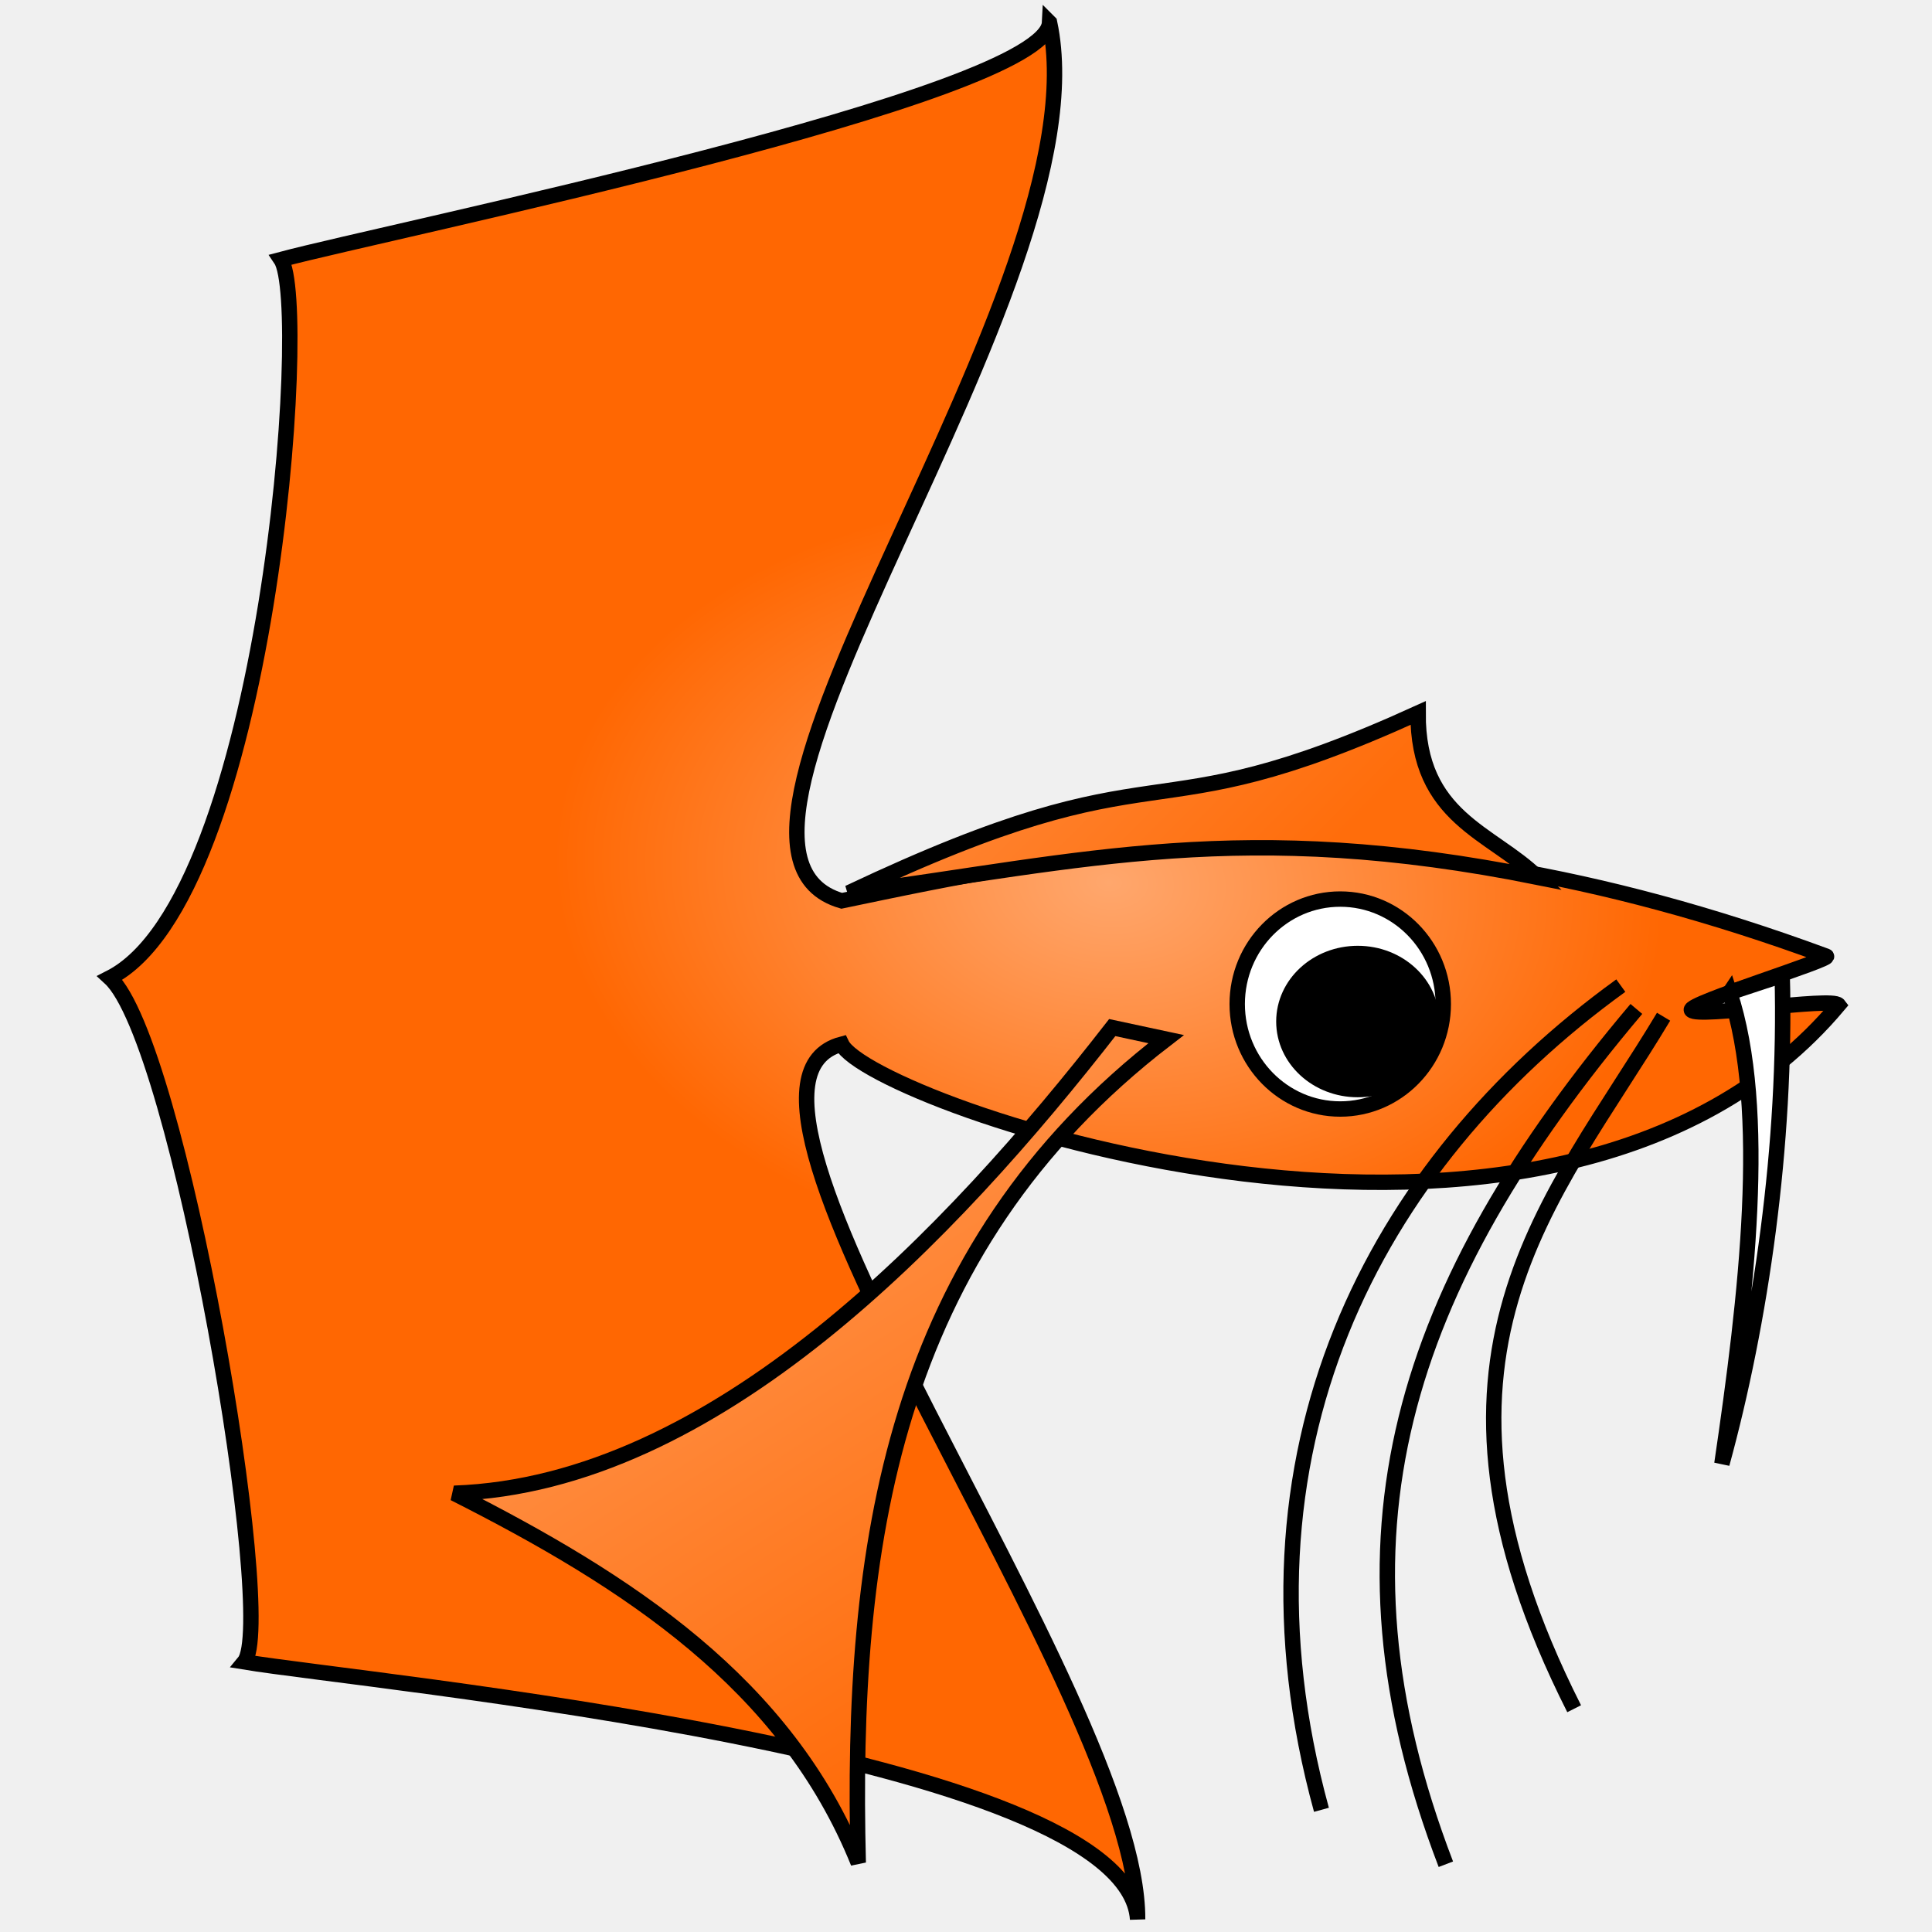
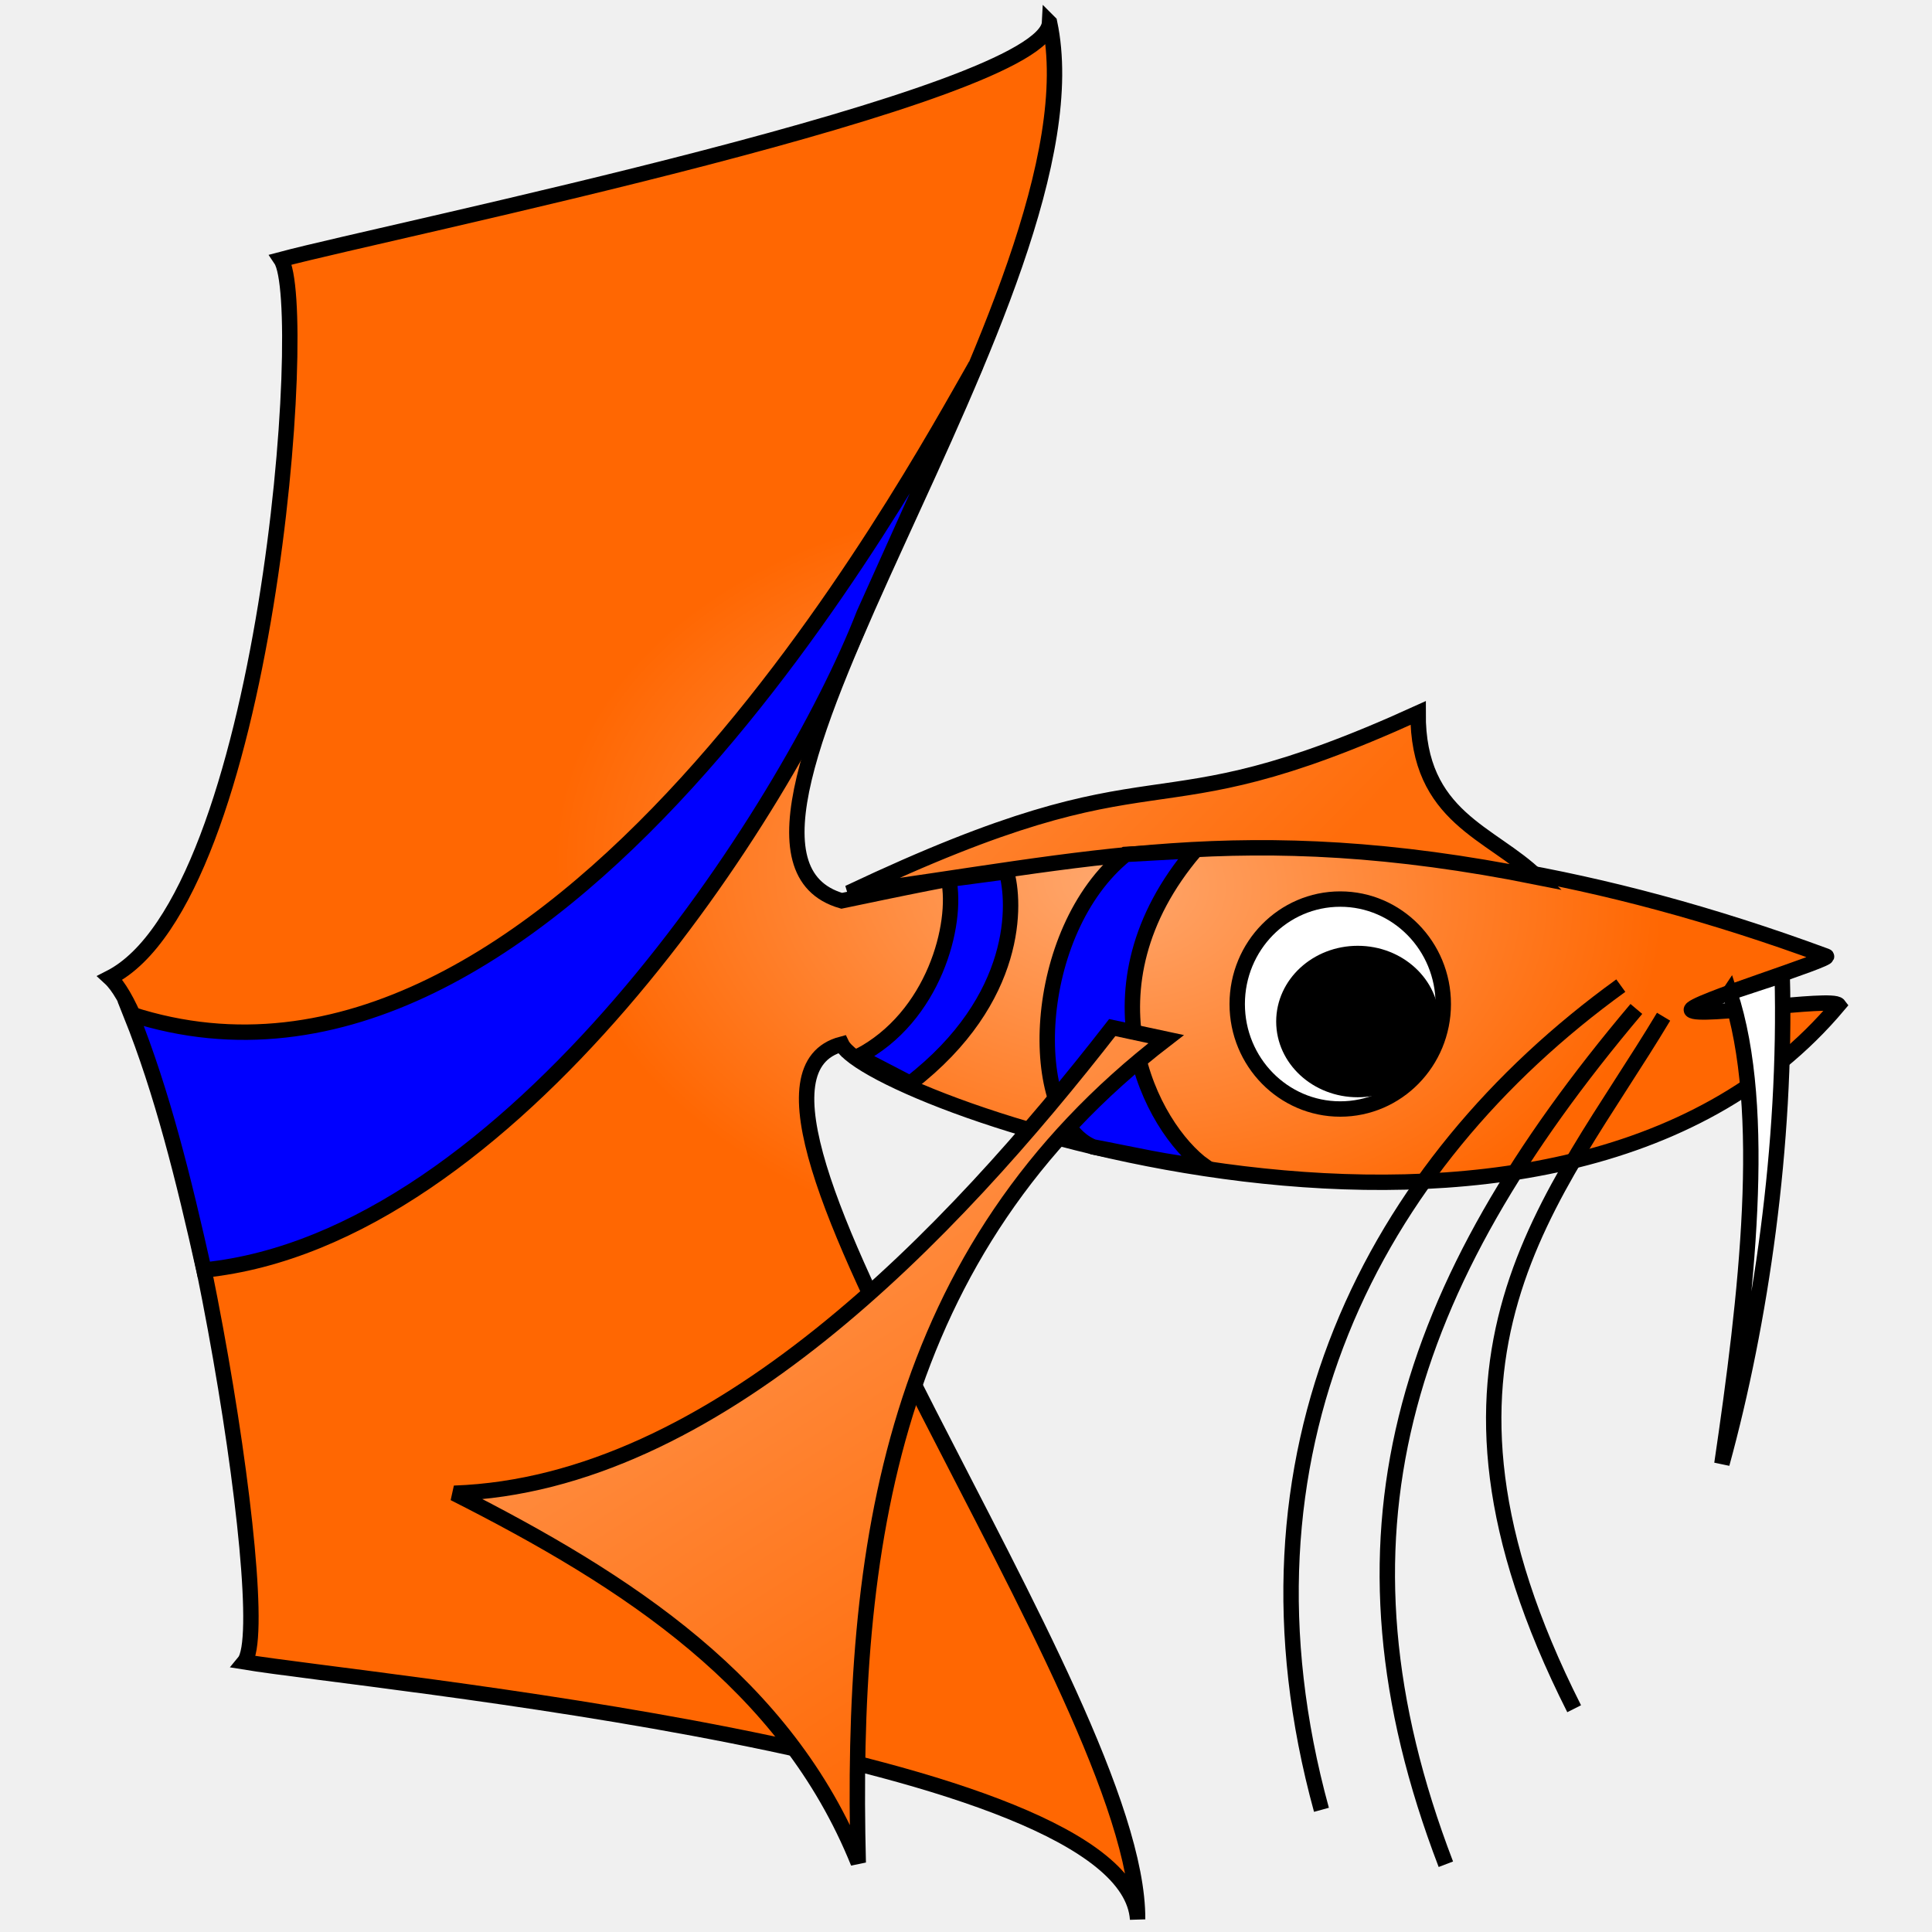
<svg xmlns="http://www.w3.org/2000/svg" xmlns:xlink="http://www.w3.org/1999/xlink" width="251" height="251" id="svg3223" version="1.1">
  <defs id="defs3225">
    <linearGradient id="linearGradient4313">
      <stop style="stop-color:#ffa76d;stop-opacity:1;" offset="0" id="stop4315" />
      <stop style="stop-color:#ff6d0b;stop-opacity:1;" offset="1" id="stop4317" />
    </linearGradient>
    <linearGradient id="linearGradient4297">
      <stop style="stop-color:#ffa76d;stop-opacity:1;" offset="0" id="stop4299" />
      <stop style="stop-color:#ff6702;stop-opacity:1;" offset="1" id="stop4301" />
    </linearGradient>
    <linearGradient id="linearGradient4297-7">
      <stop style="stop-color:#ffa76d;stop-opacity:1;" offset="0" id="stop4299-5" />
      <stop style="stop-color:#ff6702;stop-opacity:1;" offset="1" id="stop4301-9" />
    </linearGradient>
    <linearGradient id="linearGradient4313-0">
      <stop style="stop-color:#ffa76d;stop-opacity:1;" offset="0" id="stop4315-2" />
      <stop style="stop-color:#ff6d0b;stop-opacity:1;" offset="1" id="stop4317-4" />
    </linearGradient>
    <radialGradient xlink:href="#linearGradient4297-7" id="radialGradient4303-7" cx="121.952" cy="134.745" fx="121.952" fy="134.745" r="113.287" gradientTransform="matrix(1,0,0,0.6330017,0,49.4513)" gradientUnits="userSpaceOnUse" />
    <linearGradient id="linearGradient4348">
      <stop style="stop-color:#ffa76d;stop-opacity:1;" offset="0" id="stop4350" />
      <stop style="stop-color:#ff6702;stop-opacity:1;" offset="1" id="stop4352" />
    </linearGradient>
    <linearGradient id="linearGradient4297-4">
      <stop style="stop-color:#ffa76d;stop-opacity:1;" offset="0" id="stop4299-9" />
      <stop style="stop-color:#ff6702;stop-opacity:1;" offset="1" id="stop4301-4" />
    </linearGradient>
    <linearGradient id="linearGradient4313-9">
      <stop style="stop-color:#ffa76d;stop-opacity:1;" offset="0" id="stop4315-3" />
      <stop style="stop-color:#ff6d0b;stop-opacity:1;" offset="1" id="stop4317-7" />
    </linearGradient>
    <radialGradient xlink:href="#linearGradient4297-4" id="radialGradient4303-77" cx="121.952" cy="134.745" fx="121.952" fy="134.745" r="113.287" gradientTransform="matrix(1,0,0,0.6330017,0,49.4513)" gradientUnits="userSpaceOnUse" />
    <linearGradient id="linearGradient4348-3">
      <stop style="stop-color:#ffa76d;stop-opacity:1;" offset="0" id="stop4350-9" />
      <stop style="stop-color:#ff6702;stop-opacity:1;" offset="1" id="stop4352-6" />
    </linearGradient>
    <linearGradient id="linearGradient4297-9">
      <stop style="stop-color:#ffa76d;stop-opacity:1;" offset="0" id="stop4299-6" />
      <stop style="stop-color:#ff6702;stop-opacity:1;" offset="1" id="stop4301-0" />
    </linearGradient>
    <linearGradient id="linearGradient4313-2">
      <stop style="stop-color:#ffa76d;stop-opacity:1;" offset="0" id="stop4315-1" />
      <stop style="stop-color:#ff6d0b;stop-opacity:1;" offset="1" id="stop4317-2" />
    </linearGradient>
    <radialGradient xlink:href="#linearGradient4297-9" id="radialGradient4303-8" cx="121.952" cy="134.745" fx="121.952" fy="134.745" r="113.287" gradientTransform="matrix(1,0,0,0.6330017,0,49.4513)" gradientUnits="userSpaceOnUse" />
    <linearGradient id="linearGradient4348-0">
      <stop style="stop-color:#ffa76d;stop-opacity:1;" offset="0" id="stop4350-1" />
      <stop style="stop-color:#ff6702;stop-opacity:1;" offset="1" id="stop4352-67" />
    </linearGradient>
    <linearGradient id="linearGradient4297-1">
      <stop style="stop-color:#ffa76d;stop-opacity:1;" offset="0" id="stop4299-0" />
      <stop style="stop-color:#ff6702;stop-opacity:1;" offset="1" id="stop4301-5" />
    </linearGradient>
    <radialGradient xlink:href="#linearGradient4297-1" id="radialGradient4303-0" cx="139.452" cy="99.2" fx="139.452" fy="99.2" r="113.287" gradientTransform="matrix(0.6348647,0.05220104,-0.03607506,0.4387418,54.49757,61.44241)" gradientUnits="userSpaceOnUse" />
    <linearGradient id="linearGradient4485">
      <stop style="stop-color:#ffa76d;stop-opacity:1;" offset="0" id="stop4487" />
      <stop style="stop-color:#ff6702;stop-opacity:1;" offset="1" id="stop4489" />
    </linearGradient>
    <linearGradient id="linearGradient4313-4">
      <stop style="stop-color:#ffa76d;stop-opacity:1;" offset="0" id="stop4315-7" />
      <stop style="stop-color:#ff6d0b;stop-opacity:1;" offset="1" id="stop4317-1" />
    </linearGradient>
    <linearGradient id="linearGradient4297-3">
      <stop style="stop-color:#ffa76d;stop-opacity:1;" offset="0" id="stop4299-90" />
      <stop style="stop-color:#ff6702;stop-opacity:1;" offset="1" id="stop4301-49" />
    </linearGradient>
    <radialGradient xlink:href="#linearGradient4297-3" id="radialGradient4303-4" cx="139.452" cy="99.2" fx="139.452" fy="99.2" r="113.287" gradientTransform="matrix(0.6348647,0.05220104,-0.03607506,0.4387418,54.49757,61.44241)" gradientUnits="userSpaceOnUse" />
    <linearGradient id="linearGradient4485-7">
      <stop style="stop-color:#ffa76d;stop-opacity:1;" offset="0" id="stop4487-2" />
      <stop style="stop-color:#ff6702;stop-opacity:1;" offset="1" id="stop4489-2" />
    </linearGradient>
    <linearGradient id="linearGradient4313-5">
      <stop style="stop-color:#ffa76d;stop-opacity:1;" offset="0" id="stop4315-9" />
      <stop style="stop-color:#ff6d0b;stop-opacity:1;" offset="1" id="stop4317-6" />
    </linearGradient>
    <linearGradient id="linearGradient4297-39">
      <stop style="stop-color:#ffa76d;stop-opacity:1;" offset="0" id="stop4299-2" />
      <stop style="stop-color:#ff6702;stop-opacity:1;" offset="1" id="stop4301-01" />
    </linearGradient>
    <radialGradient xlink:href="#linearGradient4297-39" id="radialGradient4303-87" cx="139.452" cy="99.2" fx="139.452" fy="99.2" r="113.287" gradientTransform="matrix(0.6348647,0.05220104,-0.03607506,0.4387418,54.49757,61.44241)" gradientUnits="userSpaceOnUse" />
    <linearGradient id="linearGradient4485-8">
      <stop style="stop-color:#ffa76d;stop-opacity:1;" offset="0" id="stop4487-1" />
      <stop style="stop-color:#ff6702;stop-opacity:1;" offset="1" id="stop4489-4" />
    </linearGradient>
    <linearGradient id="linearGradient4313-04">
      <stop style="stop-color:#ffa76d;stop-opacity:1;" offset="0" id="stop4315-0" />
      <stop style="stop-color:#ff6d0b;stop-opacity:1;" offset="1" id="stop4317-20" />
    </linearGradient>
    <linearGradient id="linearGradient4297-2">
      <stop style="stop-color:#ffa76d;stop-opacity:1;" offset="0" id="stop4299-8" />
      <stop style="stop-color:#ff6702;stop-opacity:1;" offset="1" id="stop4301-6" />
    </linearGradient>
    <linearGradient id="linearGradient4313-6">
      <stop style="stop-color:#ffa76d;stop-opacity:1;" offset="0" id="stop4315-96" />
      <stop style="stop-color:#ff6d0b;stop-opacity:1;" offset="1" id="stop4317-42" />
    </linearGradient>
    <radialGradient xlink:href="#linearGradient4297-2" id="radialGradient4303-9" cx="139.452" cy="99.2" fx="139.452" fy="99.2" r="113.287" gradientTransform="matrix(0.6348647,0.05220104,-0.03607506,0.4387418,54.49757,61.44241)" gradientUnits="userSpaceOnUse" />
    <linearGradient id="linearGradient4631">
      <stop style="stop-color:#ffa76d;stop-opacity:1;" offset="0" id="stop4633" />
      <stop style="stop-color:#ff6702;stop-opacity:1;" offset="1" id="stop4635" />
    </linearGradient>
    <linearGradient id="linearGradient4297-2-1">
      <stop style="stop-color:#ffa76d;stop-opacity:1;" offset="0" id="stop4299-8-3" />
      <stop style="stop-color:#ff6702;stop-opacity:1;" offset="1" id="stop4301-6-0" />
    </linearGradient>
    <linearGradient id="linearGradient4313-6-6">
      <stop style="stop-color:#ffa76d;stop-opacity:1;" offset="0" id="stop4315-96-5" />
      <stop style="stop-color:#ff6d0b;stop-opacity:1;" offset="1" id="stop4317-42-3" />
    </linearGradient>
    <radialGradient xlink:href="#linearGradient4297-2-1" id="radialGradient4778-0" gradientUnits="userSpaceOnUse" gradientTransform="matrix(0.6348647,0.05220104,-0.03607506,0.4387418,54.61409,71.33665)" cx="139.452" cy="99.2" fx="139.452" fy="99.2" r="113.287" />
    <linearGradient id="linearGradient4832">
      <stop style="stop-color:#ffa76d;stop-opacity:1;" offset="0" id="stop4834" />
      <stop style="stop-color:#ff6702;stop-opacity:1;" offset="1" id="stop4836" />
    </linearGradient>
    <linearGradient xlink:href="#linearGradient4313-03" id="linearGradient4807-0" gradientUnits="userSpaceOnUse" x1="97" y1="32.25" x2="168.5" y2="102.75" gradientTransform="translate(-0.1165213,10.10576)" />
    <linearGradient id="linearGradient4313-03">
      <stop style="stop-color:#ffa76d;stop-opacity:1;" offset="0" id="stop4315-12" />
      <stop style="stop-color:#ff6d0b;stop-opacity:1;" offset="1" id="stop4317-8" />
    </linearGradient>
    <linearGradient id="linearGradient4297-2-0">
      <stop style="stop-color:#ffa76d;stop-opacity:1;" offset="0" id="stop4299-8-4" />
      <stop style="stop-color:#ff6702;stop-opacity:1;" offset="1" id="stop4301-6-9" />
    </linearGradient>
    <linearGradient id="linearGradient4313-6-62">
      <stop style="stop-color:#ffa76d;stop-opacity:1;" offset="0" id="stop4315-96-6" />
      <stop style="stop-color:#ff6d0b;stop-opacity:1;" offset="1" id="stop4317-42-8" />
    </linearGradient>
    <radialGradient xlink:href="#linearGradient4297-2-0" id="radialGradient4778-4" gradientUnits="userSpaceOnUse" gradientTransform="matrix(0.6348647,0.05220104,-0.03607506,0.4387418,54.61409,71.33665)" cx="139.452" cy="99.2" fx="139.452" fy="99.2" r="113.287" />
    <linearGradient id="linearGradient4952">
      <stop style="stop-color:#ffa76d;stop-opacity:1;" offset="0" id="stop4954" />
      <stop style="stop-color:#ff6702;stop-opacity:1;" offset="1" id="stop4956" />
    </linearGradient>
    <linearGradient id="linearGradient4297-2-0-1">
      <stop style="stop-color:#ffa76d;stop-opacity:1;" offset="0" id="stop4299-8-4-0" />
      <stop style="stop-color:#ff6702;stop-opacity:1;" offset="1" id="stop4301-6-9-5" />
    </linearGradient>
    <linearGradient xlink:href="#linearGradient4313-6-62-9" id="linearGradient4775-3-5" gradientUnits="userSpaceOnUse" gradientTransform="translate(-15,-28)" x1="97" y1="32.25" x2="168.5" y2="102.75" />
    <linearGradient id="linearGradient4313-6-62-9">
      <stop style="stop-color:#ffa76d;stop-opacity:1;" offset="0" id="stop4315-96-6-7" />
      <stop style="stop-color:#ff6d0b;stop-opacity:1;" offset="1" id="stop4317-42-8-7" />
    </linearGradient>
    <radialGradient xlink:href="#linearGradient4297-2-0-1" id="radialGradient5067-2" gradientUnits="userSpaceOnUse" gradientTransform="matrix(0.6348647,0.05220104,-0.03607506,0.4387418,54.61409,71.33665)" cx="139.452" cy="99.2" fx="139.452" fy="99.2" r="113.287" />
    <linearGradient id="linearGradient5225">
      <stop style="stop-color:#ffa76d;stop-opacity:1;" offset="0" id="stop5227" />
      <stop style="stop-color:#ff6702;stop-opacity:1;" offset="1" id="stop5229" />
    </linearGradient>
    <linearGradient y2="102.75" x2="168.5" y1="32.25" x1="97" gradientTransform="translate(-4.75,19.5)" gradientUnits="userSpaceOnUse" id="linearGradient4913-4" xlink:href="#linearGradient4313-03-1" />
    <linearGradient id="linearGradient4313-03-1">
      <stop style="stop-color:#ffa76d;stop-opacity:1;" offset="0" id="stop4315-12-2" />
      <stop style="stop-color:#ff6d0b;stop-opacity:1;" offset="1" id="stop4317-8-0" />
    </linearGradient>
    <linearGradient id="linearGradient4313-03-1-2">
      <stop style="stop-color:#ffa76d;stop-opacity:1;" offset="0" id="stop4315-12-2-7" />
      <stop style="stop-color:#ff6d0b;stop-opacity:1;" offset="1" id="stop4317-8-0-6" />
    </linearGradient>
    <linearGradient id="linearGradient4297-2-0-1-1">
      <stop style="stop-color:#ffa76d;stop-opacity:1;" offset="0" id="stop4299-8-4-0-9" />
      <stop style="stop-color:#ff6702;stop-opacity:1;" offset="1" id="stop4301-6-9-5-8" />
    </linearGradient>
    <radialGradient r="113.287" fy="99.2" fx="139.452" cy="99.2" cx="139.452" gradientTransform="matrix(0.6348647,0.05220104,-0.03607506,0.4387418,54.61409,71.33665)" gradientUnits="userSpaceOnUse" id="radialGradient5240-0" xlink:href="#linearGradient4297-2-0-1-1" />
    <linearGradient id="linearGradient3180">
      <stop style="stop-color:#ffa76d;stop-opacity:1;" offset="0" id="stop3182" />
      <stop style="stop-color:#ff6702;stop-opacity:1;" offset="1" id="stop3184" />
    </linearGradient>
    <linearGradient id="linearGradient4297-2-4">
      <stop style="stop-color:#ffa76d;stop-opacity:1;" offset="0" id="stop4299-8-8" />
      <stop style="stop-color:#ff6702;stop-opacity:1;" offset="1" id="stop4301-6-8" />
    </linearGradient>
    <linearGradient id="linearGradient4313-6-3">
      <stop style="stop-color:#ffa76d;stop-opacity:1;" offset="0" id="stop4315-96-4" />
      <stop style="stop-color:#ff6d0b;stop-opacity:1;" offset="1" id="stop4317-42-1" />
    </linearGradient>
    <radialGradient xlink:href="#linearGradient4297-2-4" id="radialGradient4778-9" gradientUnits="userSpaceOnUse" gradientTransform="matrix(0.6348647,0.05220104,-0.03607506,0.4387418,54.61409,71.33665)" cx="139.452" cy="99.2" fx="139.452" fy="99.2" r="113.287" />
    <linearGradient id="linearGradient3265">
      <stop style="stop-color:#ffa76d;stop-opacity:1;" offset="0" id="stop3267" />
      <stop style="stop-color:#ff6702;stop-opacity:1;" offset="1" id="stop3269" />
    </linearGradient>
    <linearGradient xlink:href="#linearGradient4313-03-1-2" id="linearGradient3263" gradientUnits="userSpaceOnUse" gradientTransform="translate(-0.7499998,11.5)" x1="97" y1="32.25" x2="168.5" y2="102.75" />
    <linearGradient xlink:href="#linearGradient4297-2-0-1-1" id="linearGradient3266" gradientUnits="userSpaceOnUse" gradientTransform="translate(4.116521,1.894242)" x1="58.383" y1="123.856" x2="126.383" y2="229.856" />
    <radialGradient xlink:href="#linearGradient4297-2-0-1-1" id="radialGradient3268" gradientUnits="userSpaceOnUse" gradientTransform="matrix(0.6348647,0.05220104,-0.03607506,0.4387418,58.61409,63.33665)" cx="139.452" cy="99.2" fx="139.452" fy="99.2" r="113.287" />
    <linearGradient xlink:href="#linearGradient4313-03-1" id="linearGradient3270" gradientUnits="userSpaceOnUse" gradientTransform="translate(-0.75,11.5)" x1="97" y1="32.25" x2="168.5" y2="102.75" />
    <linearGradient xlink:href="#linearGradient4297-2-0-1" id="linearGradient3272" gradientUnits="userSpaceOnUse" gradientTransform="translate(4.116521,1.894242)" x1="58.383" y1="123.856" x2="126.383" y2="229.856" />
    <radialGradient xlink:href="#linearGradient4297-2-0-1" id="radialGradient3274" gradientUnits="userSpaceOnUse" gradientTransform="matrix(0.6348647,0.05220104,-0.03607506,0.4387418,58.61409,63.33665)" cx="139.452" cy="99.2" fx="139.452" fy="99.2" r="113.287" />
    <linearGradient xlink:href="#linearGradient4297-2-4" id="linearGradient3276" gradientUnits="userSpaceOnUse" gradientTransform="translate(4.116521,1.894242)" x1="58.383" y1="123.856" x2="126.383" y2="229.856" />
    <linearGradient xlink:href="#linearGradient4313-6-3" id="linearGradient3278" gradientUnits="userSpaceOnUse" gradientTransform="translate(-11,-36)" x1="97" y1="32.25" x2="168.5" y2="102.75" />
    <radialGradient xlink:href="#linearGradient4297-2-4" id="radialGradient3280" gradientUnits="userSpaceOnUse" gradientTransform="matrix(0.6348647,0.05220104,-0.03607506,0.4387418,58.61409,63.33665)" cx="139.452" cy="99.2" fx="139.452" fy="99.2" r="113.287" />
    <linearGradient xlink:href="#linearGradient4297-2" id="linearGradient3282" gradientUnits="userSpaceOnUse" gradientTransform="translate(4.116521,1.894242)" x1="58.383" y1="123.856" x2="126.383" y2="229.856" />
    <linearGradient xlink:href="#linearGradient4313-6" id="linearGradient3284" gradientUnits="userSpaceOnUse" gradientTransform="translate(-11,-36)" x1="97" y1="32.25" x2="168.5" y2="102.75" />
    <radialGradient xlink:href="#linearGradient4297-2" id="radialGradient3286" gradientUnits="userSpaceOnUse" gradientTransform="matrix(0.6348647,0.05220104,-0.03607506,0.4387418,58.61409,63.33665)" cx="139.452" cy="99.2" fx="139.452" fy="99.2" r="113.287" />
    <linearGradient xlink:href="#linearGradient4297" id="linearGradient3288" gradientUnits="userSpaceOnUse" gradientTransform="translate(4,2)" x1="58.383" y1="123.856" x2="126.383" y2="229.856" />
    <linearGradient xlink:href="#linearGradient4313" id="linearGradient3290" gradientUnits="userSpaceOnUse" gradientTransform="translate(3.883479,2.105758)" x1="97" y1="32.25" x2="168.5" y2="102.75" />
    <radialGradient xlink:href="#linearGradient4297" id="radialGradient3292" gradientUnits="userSpaceOnUse" gradientTransform="matrix(0.6348647,0.05220104,-0.03607506,0.4387418,58.49757,63.44241)" cx="139.452" cy="99.2" fx="139.452" fy="99.2" r="113.287" />
    <linearGradient xlink:href="#linearGradient4313-03-1-2-2" id="linearGradient3263-0" gradientUnits="userSpaceOnUse" gradientTransform="translate(-0.25,12)" x1="97" y1="32.25" x2="168.5" y2="102.75" />
    <linearGradient id="linearGradient4313-03-1-2-2">
      <stop style="stop-color:#ffa76d;stop-opacity:1;" offset="0" id="stop4315-12-2-7-0" />
      <stop style="stop-color:#ff6d0b;stop-opacity:1;" offset="1" id="stop4317-8-0-6-1" />
    </linearGradient>
    <linearGradient xlink:href="#linearGradient4297-2-0-1-1-3" id="linearGradient3266-5" gradientUnits="userSpaceOnUse" gradientTransform="translate(4.616521,2.394242)" x1="58.383" y1="123.856" x2="126.383" y2="229.856" />
    <linearGradient id="linearGradient4297-2-0-1-1-3">
      <stop style="stop-color:#ffa76d;stop-opacity:1;" offset="0" id="stop4299-8-4-0-9-2" />
      <stop style="stop-color:#ff6702;stop-opacity:1;" offset="1" id="stop4301-6-9-5-8-2" />
    </linearGradient>
    <radialGradient xlink:href="#linearGradient4297-2-0-1-1-3" id="radialGradient3268-5" gradientUnits="userSpaceOnUse" gradientTransform="matrix(0.6348647,0.05220104,-0.03607506,0.4387418,58.61409,63.33665)" cx="139.452" cy="99.2" fx="139.452" fy="99.2" r="113.287" />
    <linearGradient id="linearGradient3313">
      <stop style="stop-color:#ffa76d;stop-opacity:1;" offset="0" id="stop3315" />
      <stop style="stop-color:#ff6702;stop-opacity:1;" offset="1" id="stop3317" />
    </linearGradient>
    <radialGradient r="113.287" fy="99.2" fx="139.452" cy="99.2" cx="139.452" gradientTransform="matrix(0.6348647,0.05220104,-0.03607506,0.4387418,59.11409,63.83665)" gradientUnits="userSpaceOnUse" id="radialGradient3326" xlink:href="#linearGradient4297-2-0-1-1-3" />
    <linearGradient xlink:href="#linearGradient4313-03-1-28" id="linearGradient3270-3" gradientUnits="userSpaceOnUse" gradientTransform="translate(-0.25,12)" x1="97" y1="32.25" x2="168.5" y2="102.75" />
    <linearGradient id="linearGradient4313-03-1-28">
      <stop style="stop-color:#ffa76d;stop-opacity:1;" offset="0" id="stop4315-12-2-0" />
      <stop style="stop-color:#ff6d0b;stop-opacity:1;" offset="1" id="stop4317-8-0-60" />
    </linearGradient>
    <linearGradient xlink:href="#linearGradient4297-2-0-1-9" id="linearGradient3272-9" gradientUnits="userSpaceOnUse" gradientTransform="translate(4.616521,2.394242)" x1="58.383" y1="123.856" x2="126.383" y2="229.856" />
    <linearGradient id="linearGradient4297-2-0-1-9">
      <stop style="stop-color:#ffa76d;stop-opacity:1;" offset="0" id="stop4299-8-4-0-4" />
      <stop style="stop-color:#ff6702;stop-opacity:1;" offset="1" id="stop4301-6-9-5-1" />
    </linearGradient>
    <radialGradient xlink:href="#linearGradient4297-2-0-1-9" id="radialGradient3274-5" gradientUnits="userSpaceOnUse" gradientTransform="matrix(0.6348647,0.05220104,-0.03607506,0.4387418,58.61409,63.33665)" cx="139.452" cy="99.2" fx="139.452" fy="99.2" r="113.287" />
    <linearGradient id="linearGradient3393">
      <stop style="stop-color:#ffa76d;stop-opacity:1;" offset="0" id="stop3395" />
      <stop style="stop-color:#ff6702;stop-opacity:1;" offset="1" id="stop3397" />
    </linearGradient>
    <radialGradient r="113.287" fy="99.2" fx="139.452" cy="99.2" cx="139.452" gradientTransform="matrix(0.6348647,0.05220104,-0.03607506,0.4387418,59.11409,63.83665)" gradientUnits="userSpaceOnUse" id="radialGradient3406" xlink:href="#linearGradient4297-2-0-1-9" />
    <linearGradient xlink:href="#linearGradient4297-2-4-1" id="linearGradient3276-2" gradientUnits="userSpaceOnUse" gradientTransform="translate(4.616521,2.394242)" x1="58.383" y1="123.856" x2="126.383" y2="229.856" />
    <linearGradient id="linearGradient4297-2-4-1">
      <stop style="stop-color:#ffa76d;stop-opacity:1;" offset="0" id="stop4299-8-8-3" />
      <stop style="stop-color:#ff6702;stop-opacity:1;" offset="1" id="stop4301-6-8-7" />
    </linearGradient>
    <linearGradient xlink:href="#linearGradient4313-6-3-1" id="linearGradient3278-5" gradientUnits="userSpaceOnUse" gradientTransform="translate(-10.5,-35.5)" x1="97" y1="32.25" x2="168.5" y2="102.75" />
    <linearGradient id="linearGradient4313-6-3-1">
      <stop style="stop-color:#ffa76d;stop-opacity:1;" offset="0" id="stop4315-96-4-7" />
      <stop style="stop-color:#ff6d0b;stop-opacity:1;" offset="1" id="stop4317-42-1-4" />
    </linearGradient>
    <radialGradient xlink:href="#linearGradient4297-2-4-1" id="radialGradient3280-4" gradientUnits="userSpaceOnUse" gradientTransform="matrix(0.6348647,0.05220104,-0.03607506,0.4387418,58.61409,63.33665)" cx="139.452" cy="99.2" fx="139.452" fy="99.2" r="113.287" />
    <linearGradient id="linearGradient3473">
      <stop style="stop-color:#ffa76d;stop-opacity:1;" offset="0" id="stop3475" />
      <stop style="stop-color:#ff6702;stop-opacity:1;" offset="1" id="stop3477" />
    </linearGradient>
    <radialGradient r="113.287" fy="99.2" fx="139.452" cy="99.2" cx="139.452" gradientTransform="matrix(0.6348647,0.05220104,-0.03607506,0.4387418,59.11409,63.83665)" gradientUnits="userSpaceOnUse" id="radialGradient3486" xlink:href="#linearGradient4297-2-4-1" />
    <linearGradient xlink:href="#linearGradient4297-2-42" id="linearGradient3282-8" gradientUnits="userSpaceOnUse" gradientTransform="translate(4.616521,2.394242)" x1="58.383" y1="123.856" x2="126.383" y2="229.856" />
    <linearGradient id="linearGradient4297-2-42">
      <stop style="stop-color:#ffa76d;stop-opacity:1;" offset="0" id="stop4299-8-7" />
      <stop style="stop-color:#ff6702;stop-opacity:1;" offset="1" id="stop4301-6-3" />
    </linearGradient>
    <linearGradient xlink:href="#linearGradient4313-6-8" id="linearGradient3284-8" gradientUnits="userSpaceOnUse" gradientTransform="translate(-10.5,-35.5)" x1="97" y1="32.25" x2="168.5" y2="102.75" />
    <linearGradient id="linearGradient4313-6-8">
      <stop style="stop-color:#ffa76d;stop-opacity:1;" offset="0" id="stop4315-96-9" />
      <stop style="stop-color:#ff6d0b;stop-opacity:1;" offset="1" id="stop4317-42-5" />
    </linearGradient>
    <radialGradient xlink:href="#linearGradient4297-2-42" id="radialGradient3286-9" gradientUnits="userSpaceOnUse" gradientTransform="matrix(0.6348647,0.05220104,-0.03607506,0.4387418,58.61409,63.33665)" cx="139.452" cy="99.2" fx="139.452" fy="99.2" r="113.287" />
    <linearGradient id="linearGradient3553">
      <stop style="stop-color:#ffa76d;stop-opacity:1;" offset="0" id="stop3555" />
      <stop style="stop-color:#ff6702;stop-opacity:1;" offset="1" id="stop3557" />
    </linearGradient>
    <radialGradient r="113.287" fy="99.2" fx="139.452" cy="99.2" cx="139.452" gradientTransform="matrix(0.6348647,0.05220104,-0.03607506,0.4387418,59.11409,63.83665)" gradientUnits="userSpaceOnUse" id="radialGradient3566" xlink:href="#linearGradient4297-2-42" />
  </defs>
  <g id="layer1" transform="translate(0.6165213,0.39424)" style="display:none">
    <path style="fill:url(#radialGradient3292);fill-opacity:1;stroke:#000000;stroke-width:2;stroke-linecap:butt;stroke-linejoin:miter;stroke-miterlimit:4;stroke-opacity:1;stroke-dasharray:none;display:inline" d="m 39.239,66.035 c -0.489,9.611 -6.167,24.502 -20.355,28.289 3.901,5.825 15.237,21.898 -5.218,32.324 8.956,8.219 7.768,31.135 3.456,36.368 15.833,2.62 14.619,22.805 16.057,44.441 0.168,-29.294 33.825,-63.553 55.053,-69.195 33.166,48.782 145.564,54.585 150.008,-8.081 -0.829,-1.096 -18.276,1.716 -19.108,0.659 -0.641,-0.816 18.162,-6.216 17.52,-7.009 C 183.282,57.976 122.52,70.814 88.231,125.634 64.246,118.684 46.575,100.522 39.239,66.035 z" id="path3239-1-3" />
    <path style="fill:url(#linearGradient3290);fill-opacity:1;stroke:#000000;stroke-width:2;stroke-linecap:butt;stroke-linejoin:miter;stroke-miterlimit:4;stroke-opacity:1;stroke-dasharray:none" d="m 195.383,88.106 c -1.248,-10.569 -14.851,-26.012 -14,-45 C 145.168,87.863 135.731,54.27 93.883,117.106 116.692,88.422 152.669,70.38 195.383,88.106 z" id="path4244" />
    <path style="fill:#ffffff;stroke:#000000;stroke-width:2;stroke-linecap:butt;stroke-linejoin:miter;stroke-miterlimit:4;stroke-opacity:1;stroke-dasharray:none" d="m 224.104,128.561 6.819,-2.253 c 0.577,22.033 -2.821,45.166 -7.836,63.47 3.192,-21.68 6.064,-45.945 1.018,-61.218 z" id="path4031" />
    <path transform="translate(3.883479,2.105758)" style="color:#000000;fill:#ffffff;stroke:#000000;stroke-width:2;stroke-linecap:butt;stroke-linejoin:miter;stroke-miterlimit:4;stroke-opacity:1;stroke-dasharray:none;stroke-dashoffset:0;marker:none;visibility:visible;display:inline;overflow:visible;enable-background:accumulate" id="path3241-2-4" d="m 199.505,114.942 c 0,7.532 -5.992,13.637 -13.385,13.637 -7.392,0 -13.385,-6.106 -13.385,-13.637 0,-7.532 5.992,-13.637 13.385,-13.637 7.392,0 13.385,6.106 13.385,13.637 z" />
    <path transform="translate(3.883479,2.105758)" style="color:#000000;fill:#000000;fill-opacity:1;fill-rule:nonzero;stroke:#000000;stroke-width:2;stroke-linecap:butt;stroke-linejoin:miter;stroke-miterlimit:4;stroke-opacity:1;stroke-dasharray:none;stroke-dashoffset:0;marker:none;visibility:visible;display:inline;overflow:visible;enable-background:accumulate" id="path4013-5-3" d="m 197.99,117.214 c 0,4.882 -4.296,8.839 -9.596,8.839 -5.3,0 -9.596,-3.957 -9.596,-8.839 0,-4.882 4.296,-8.839 9.596,-8.839 5.3,0 9.596,3.957 9.596,8.839 z" />
    <path style="fill:none;stroke:#000000;stroke-width:2;stroke-linecap:butt;stroke-linejoin:miter;stroke-miterlimit:4;stroke-opacity:1;stroke-dasharray:none;display:inline" d="M 209.955,127.654 C 177.668,151 158.349,188.406 171.064,234.73" id="path4015-2-0" />
    <path style="fill:none;stroke:#000000;stroke-width:2;stroke-linecap:butt;stroke-linejoin:miter;stroke-miterlimit:4;stroke-opacity:1;stroke-dasharray:none;display:inline" d="m 211.975,130.684 c -30.524,36.146 -40.994,68.748 -24.749,111.117" id="path4019-0-8" />
    <path style="fill:none;stroke:#000000;stroke-width:2;stroke-linecap:butt;stroke-linejoin:miter;stroke-miterlimit:4;stroke-opacity:1;stroke-dasharray:none;display:inline" d="m 215.51,131.695 c -14.294,23.859 -34.751,44.104 -11.617,89.904" id="path4021-1-2" />
    <path style="fill:url(#linearGradient3288);fill-opacity:1;stroke:#000000;stroke-width:2;stroke-linecap:butt;stroke-linejoin:miter;stroke-miterlimit:4;stroke-opacity:1;stroke-dasharray:none;display:inline" d="m 150.883,134.606 c -35.906,27.605 -41.032,66.203 -40,107 -9.398,-23.292 -29.919,-36.573 -52.5,-48 33.832,-1.169 64.551,-33.565 85.5,-60.5 z" id="path4146-0" />
  </g>
  <g id="layer7" style="display:none">
    <path style="fill:url(#radialGradient3566);fill-opacity:1;stroke:#000000;stroke-width:2;stroke-linecap:butt;stroke-linejoin:miter;stroke-miterlimit:4;stroke-opacity:1;stroke-dasharray:none;display:inline" d="m 136.355,1.929 c -0.489,9.611 -85.167,29.002 -99.355,32.789 3.901,5.825 -2.263,81.898 -22.718,92.324 8.956,8.219 22.268,83.135 17.956,88.368 15.833,2.62 114.119,12.305 115.557,33.941 0.168,-29.294 -59.675,-108.553 -38.447,-114.195 33.166,48.782 57.564,200.085 129.508,-4.581 -0.829,-1.096 -18.276,1.716 -19.108,0.659 -0.641,-0.816 18.004,-6.111 17.52,-7.009 -81.368,-150.853 -93.631,-62.015 -127.919,-7.195 -23.985,-6.949 34.343,-80.612 27.008,-115.099 z" id="body-11-1" />
    <path style="fill:url(#linearGradient3284-8);fill-opacity:1;stroke:#000000;stroke-width:2;stroke-linecap:butt;stroke-linejoin:miter;stroke-miterlimit:4;stroke-opacity:1;stroke-dasharray:none;display:inline" d="M 185,48.5 C 183.752,37.931 162.649,25.488 158,4 134.285,59.257 113.847,78.664 110.5,116 126.834,89.018 142.156,31.152 185,48.5 z" id="crest-11-5" />
    <path style="fill:#ffffff;stroke:#000000;stroke-width:2;stroke-linecap:butt;stroke-linejoin:miter;stroke-miterlimit:4;stroke-opacity:1;stroke-dasharray:none;display:inline" d="m 224.721,128.955 6.819,-2.253 c 0.577,22.033 -2.821,45.166 -7.836,63.47 3.192,-21.68 6.064,-45.945 1.018,-61.218 z" id="target1-11-2" />
    <path id="target2-11-7" style="fill:none;stroke:#000000;stroke-width:2;stroke-linecap:butt;stroke-linejoin:miter;stroke-miterlimit:4;stroke-opacity:1;stroke-dasharray:none;display:inline" d="m 216.127,132.089 c -14.294,23.859 -34.751,44.104 -11.617,89.904 m 8.081,-90.914 c -30.524,36.146 -40.994,68.748 -24.749,111.117 m 22.728,-114.147 c -32.287,23.346 -51.606,60.752 -38.891,107.076" />
-     <path style="fill:url(#linearGradient3282-8);fill-opacity:1;stroke:#000000;stroke-width:2;stroke-linecap:butt;stroke-linejoin:miter;stroke-miterlimit:4;stroke-opacity:1;stroke-dasharray:none;display:inline" d="m 151.5,135 c -35.906,27.605 -41.032,66.203 -40,107 -9.398,-23.292 -29.919,-36.573 -52.5,-48 33.832,-1.169 64.551,-33.565 85.5,-60.5 z" id="fin-11-8" />
    <path style="color:#000000;fill:#ffffff;stroke:#000000;stroke-width:2;stroke-linecap:butt;stroke-linejoin:miter;stroke-miterlimit:4;stroke-opacity:1;stroke-dashoffset:0;marker:none;visibility:visible;display:inline;overflow:visible;enable-background:accumulate" d="m 204.005,117.442 c 0,7.532 -5.992,13.637 -13.385,13.637 -7.392,0 -13.385,-6.106 -13.385,-13.637 0,-7.532 5.992,-13.637 13.385,-13.637 7.392,0 13.385,6.106 13.385,13.637 z" id="eye-10-1-1-8" />
    <path style="color:#000000;fill:#000000;fill-opacity:1;fill-rule:nonzero;stroke:#000000;stroke-width:2;stroke-linecap:butt;stroke-linejoin:miter;stroke-miterlimit:4;stroke-opacity:1;stroke-dashoffset:0;marker:none;visibility:visible;display:inline;overflow:visible;enable-background:accumulate" d="m 202.49,119.714 c 0,4.882 -4.296,8.839 -9.596,8.839 -5.3,0 -9.596,-3.957 -9.596,-8.839 0,-4.882 4.296,-8.839 9.596,-8.839 5.3,0 9.596,3.957 9.596,8.839 z" id="pupil-10-6-1-1" />
+     <path id="stripes-11" style="fill:#0000ff;stroke:#000000;stroke-width:2;stroke-linecap:butt;stroke-linejoin:miter;stroke-opacity:1;display:inline" d="m 149.25,53 c -12.422,10.003 -15.321,124.851 -11.75,137.75 1.682,3.932 13.926,32.676 18.25,33 -7.01,-5.045 -10.177,-159.143 5,-177 -4.298,2.083 -8.511,4.167 -11.5,6.25 z m -28.5,43.5 c 0.066,5.094 -3.135,35.652 -8,43.75 l 5.5,10 c 9.766,-14.508 10.366,-62.375 9.25,-67 z m 5.5,-48.75 c -8.307,14.448 -54.654,101.687 -109.25,84 4.06,10.13 6.855,21.414 9.5,33.25 39.872,-4.052 75.843,-59.757 85.75,-85.25 z" />
+     <path style="fill:url(#linearGradient3282-8);fill-opacity:1;stroke:#000000;stroke-width:2;stroke-linecap:butt;stroke-linejoin:miter;stroke-miterlimit:4;stroke-opacity:1;stroke-dasharray:none;display:inline" d="m 151.5,135 c -35.906,27.605 -41.032,66.203 -40,107 -9.398,-23.292 -29.919,-36.573 -52.5,-48 33.832,-1.169 64.551,-33.565 85.5,-60.5 z" id="fin-11-8" />
  </g>
  <g id="layer6" style="display:none">
    <path style="fill:url(#radialGradient3486);fill-opacity:1;stroke:#000000;stroke-width:2;stroke-linecap:butt;stroke-linejoin:miter;stroke-miterlimit:4;stroke-opacity:1;stroke-dasharray:none;display:inline" d="m 67.855,97.429 c -0.489,9.611 -8.667,12.502 -15.855,13.289 3.901,5.825 9.737,9.898 -10.718,20.324 8.956,8.219 14.268,13.635 9.956,18.868 15.833,2.62 12.119,17.305 14.557,20.441 0.168,-13.294 1.825,-26.053 23.053,-31.695 33.166,48.782 78.064,196.585 150.008,-8.081 -0.829,-1.096 -18.276,1.716 -19.108,0.659 -0.641,-0.816 18.004,-6.111 17.52,-7.009 C 155.899,-26.63 123.136,71.208 88.848,126.028 64.862,119.079 72.191,110.916 67.855,97.429 z" id="body-10-7" />
    <path style="fill:url(#linearGradient3278-5);fill-opacity:1;stroke:#000000;stroke-width:2;stroke-linecap:butt;stroke-linejoin:miter;stroke-miterlimit:4;stroke-opacity:1;stroke-dasharray:none;display:inline" d="M 181,50.5 C 172.752,42.431 164.149,46.488 159.5,25 143.785,56.757 102.347,63.664 95.5,114.5 114.309,80.316 138.286,32.775 181,50.5 z" id="crest-10-1" />
    <path style="fill:#ffffff;stroke:#000000;stroke-width:2;stroke-linecap:butt;stroke-linejoin:miter;stroke-miterlimit:4;stroke-opacity:1;stroke-dasharray:none;display:inline" d="m 224.721,128.955 6.819,-2.253 c 0.577,22.033 -2.821,45.166 -7.836,63.47 3.192,-21.68 6.064,-45.945 1.018,-61.218 z" id="target1-10-4" />
    <path id="target2-10-8" style="fill:none;stroke:#000000;stroke-width:2;stroke-linecap:butt;stroke-linejoin:miter;stroke-miterlimit:4;stroke-opacity:1;stroke-dasharray:none;display:inline" d="m 216.127,132.089 c -14.294,23.859 -34.751,44.104 -11.617,89.904 m 8.081,-90.914 c -30.524,36.146 -40.994,68.748 -24.749,111.117 m 22.728,-114.147 c -32.287,23.346 -51.606,60.752 -38.891,107.076" />
-     <path style="fill:url(#linearGradient3276-2);fill-opacity:1;stroke:#000000;stroke-width:2;stroke-linecap:butt;stroke-linejoin:miter;stroke-miterlimit:4;stroke-opacity:1;stroke-dasharray:none;display:inline" d="m 151.5,135 c -19.906,27.605 -8.532,54.703 -9.5,66.5 -12.398,-31.292 -23.919,-38.073 -46.5,-49.5 27.832,2.831 43.551,-12.565 49,-18.5 z" id="fin-10-1" />
    <path style="color:#000000;fill:#ffffff;stroke:#000000;stroke-width:2;stroke-linecap:butt;stroke-linejoin:miter;stroke-miterlimit:4;stroke-opacity:1;stroke-dashoffset:0;marker:none;visibility:visible;display:inline;overflow:visible;enable-background:accumulate" d="m 204.005,117.442 c 0,7.532 -5.992,13.637 -13.385,13.637 -7.392,0 -13.385,-6.106 -13.385,-13.637 0,-7.532 5.992,-13.637 13.385,-13.637 7.392,0 13.385,6.106 13.385,13.637 z" id="eye-10-1-1-9" />
    <path style="color:#000000;fill:#000000;fill-opacity:1;fill-rule:nonzero;stroke:#000000;stroke-width:2;stroke-linecap:butt;stroke-linejoin:miter;stroke-miterlimit:4;stroke-opacity:1;stroke-dashoffset:0;marker:none;visibility:visible;display:inline;overflow:visible;enable-background:accumulate" d="m 202.49,119.714 c 0,4.882 -4.296,8.839 -9.596,8.839 -5.3,0 -9.596,-3.957 -9.596,-8.839 0,-4.882 4.296,-8.839 9.596,-8.839 5.3,0 9.596,3.957 9.596,8.839 z" id="pupil-10-6-1-4" />
+     <path id="stripes-10" style="fill:#0000ff;stroke:#000000;stroke-width:2;stroke-linecap:butt;stroke-linejoin:miter;stroke-opacity:1;display:inline" d="m 148,49.75 c -16.568,12.369 -16.561,156.89 -10.5,169 1.682,3.932 15.176,14.926 19.5,15.25 -8.987,-4.649 -18.774,-167.924 3.75,-187.25 -4.548,-0.167 -9.761,0.917 -12.75,3 z m -38.5,40.5 c 2.023,5.094 6.544,64.652 -6.25,72.75 l 5.5,10 c 17.449,-13.484 11.531,-90.436 9,-95.25 z M 71.25,116.5 c -7.339,12.773 -17.661,15.925 -29,15.25 3.31,3.192 9.105,9.286 9.75,10.5 6.9,-2.085 16.255,-5.607 23.75,-21.5 z" />
+     <path style="fill:url(#linearGradient3276-2);fill-opacity:1;stroke:#000000;stroke-width:2;stroke-linecap:butt;stroke-linejoin:miter;stroke-miterlimit:4;stroke-opacity:1;stroke-dasharray:none;display:inline" d="m 151.5,135 c -19.906,27.605 -8.532,54.703 -9.5,66.5 -12.398,-31.292 -23.919,-38.073 -46.5,-49.5 27.832,2.831 43.551,-12.565 49,-18.5 z" id="fin-10-1" />
  </g>
  <g id="layer4" style="display:inline">
    <path style="fill:url(#radialGradient3406);fill-opacity:1;stroke:#000000;stroke-width:2;stroke-linecap:butt;stroke-linejoin:miter;stroke-miterlimit:4;stroke-opacity:1;stroke-dasharray:none;display:inline" d="m 136.355,2.929 c -0.489,9.611 -85.667,27.002 -99.855,30.789 3.901,5.825 -1.763,82.898 -22.218,93.324 8.956,8.219 21.768,83.635 17.456,88.868 15.833,2.62 114.619,11.805 116.057,33.441 0.168,-29.294 -59.675,-108.053 -38.447,-113.695 3.623,7.618 92.476,38.992 129.508,-5.081 -0.829,-1.096 -18.276,1.716 -19.108,0.659 -0.641,-0.816 18.477,-6.656 17.52,-7.009 -60.399,-22.293 -100.009,-12.981 -127.919,-7.195 -23.985,-6.949 34.343,-79.612 27.008,-114.099 z" id="body-01-6" />
    <path style="fill:#ffffff;stroke:#000000;stroke-width:2;stroke-linecap:butt;stroke-linejoin:miter;stroke-miterlimit:4;stroke-opacity:1;stroke-dasharray:none;display:inline" d="m 224.721,128.955 6.819,-2.253 c 0.577,22.033 -2.821,45.166 -7.836,63.47 3.192,-21.68 6.064,-45.945 1.018,-61.218 z" id="target1-01-9" />
    <path id="target2-01-1" style="fill:none;stroke:#000000;stroke-width:2;stroke-linecap:butt;stroke-linejoin:miter;stroke-miterlimit:4;stroke-opacity:1;stroke-dasharray:none;display:inline" d="m 216.127,132.089 c -14.294,23.859 -34.751,44.104 -11.617,89.904 m 8.081,-90.914 c -30.524,36.146 -40.994,68.748 -24.749,111.117 m 22.728,-114.147 c -32.287,23.346 -51.606,60.752 -38.891,107.076" />
-     <path style="fill:url(#linearGradient3272-9);fill-opacity:1;stroke:#000000;stroke-width:2;stroke-linecap:butt;stroke-linejoin:miter;stroke-miterlimit:4;stroke-opacity:1;stroke-dasharray:none;display:inline" d="m 151.5,135 c -35.906,27.605 -41.032,66.203 -40,107 -9.398,-23.292 -29.919,-36.573 -52.5,-48 33.832,-1.169 64.551,-33.565 85.5,-60.5 z" id="fin-01-4" />
    <path style="fill:url(#linearGradient3270-3);fill-opacity:1;stroke:#000000;stroke-width:2;stroke-linecap:butt;stroke-linejoin:miter;stroke-miterlimit:4;stroke-opacity:1;stroke-dasharray:none;display:inline" d="M 199.76,113.971 C 193.791,108.123 184.152,106.258 184.235,92.634 147.71,109.27 152.549,95.973 110.25,116 c 30.769,-4.159 51.336,-9.696 89.51,-2.029 z" id="crest-01-0" />
    <path style="color:#000000;fill:#ffffff;stroke:#000000;stroke-width:2;stroke-linecap:butt;stroke-linejoin:miter;stroke-miterlimit:4;stroke-opacity:1;stroke-dashoffset:0;marker:none;visibility:visible;display:inline;overflow:visible;enable-background:accumulate" d="m 187.505,130.442 c 0,7.532 -5.992,13.637 -13.385,13.637 -7.392,0 -13.385,-6.106 -13.385,-13.637 0,-7.532 5.992,-13.637 13.385,-13.637 7.392,0 13.385,6.106 13.385,13.637 z" id="eye-10-1-1-3-3" />
    <path style="color:#000000;fill:#000000;fill-opacity:1;fill-rule:nonzero;stroke:#000000;stroke-width:2;stroke-linecap:butt;stroke-linejoin:miter;stroke-miterlimit:4;stroke-opacity:1;stroke-dashoffset:0;marker:none;visibility:visible;display:inline;overflow:visible;enable-background:accumulate" d="m 185.99,132.714 c 0,4.882 -4.296,8.839 -9.596,8.839 -5.3,0 -9.596,-3.957 -9.596,-8.839 0,-4.882 4.296,-8.839 9.596,-8.839 5.3,0 9.596,3.957 9.596,8.839 z" id="pupil-10-6-1-5-9" />
+     <path id="path3229-8" style="fill:#0000ff;stroke:#000000;stroke-width:2;stroke-linecap:butt;stroke-linejoin:miter;stroke-opacity:1;display:inline" d="m 146.25,111 c -12.422,10.003 -13.071,34.351 -4.25,38 4.932,0.932 10.176,2.176 14.5,2.5 -7.01,-5.045 -16.427,-23.143 -1.25,-41 z m -23,3.25 c 1.215,5.783 -1.885,17.901 -11.75,23 l 6.75,3.5 c 14.258,-11.015 13.663,-23.56 12.5,-27.5 z m 3.5,-66.75 C 118.443,61.948 71.596,149.437 17,131.75 c 4.06,10.13 6.855,21.414 9.5,33.25 39.872,-4.052 75.843,-59.757 85.75,-85.25 z" />
+     <path style="fill:url(#linearGradient3272-9);fill-opacity:1;stroke:#000000;stroke-width:2;stroke-linecap:butt;stroke-linejoin:miter;stroke-miterlimit:4;stroke-opacity:1;stroke-dasharray:none;display:inline" d="m 151.5,135 c -35.906,27.605 -41.032,66.203 -40,107 -9.398,-23.292 -29.919,-36.573 -52.5,-48 33.832,-1.169 64.551,-33.565 85.5,-60.5 z" id="fin-01-4" />
  </g>
  <g id="layer3" style="display:none">
    <path style="fill:url(#radialGradient3326);fill-opacity:1;stroke:#000000;stroke-width:2;stroke-linecap:butt;stroke-linejoin:miter;stroke-miterlimit:4;stroke-opacity:1;stroke-dasharray:none;display:inline" d="m 67.855,97.429 c -0.989,7.611 -3.667,11.002 -16.855,13.289 3.901,5.825 8.737,9.398 -10.718,20.324 8.956,8.219 15.268,12.135 10.456,19.368 13.833,1.62 11.619,6.305 14.557,18.941 3.168,-28.294 19.325,-29.553 23.553,-30.695 3.623,7.618 112.976,35.992 150.008,-8.081 -0.829,-1.096 -18.276,1.716 -19.108,0.659 -0.641,-0.816 18.449,-6.586 17.52,-7.009 -39.701,-18.071 -120.194,-19.516 -148.419,1.805 -20.485,-3.449 -17.157,-11.112 -20.992,-28.599 z" id="body-00-8" />
    <path style="fill:#ffffff;stroke:#000000;stroke-width:2;stroke-linecap:butt;stroke-linejoin:miter;stroke-miterlimit:4;stroke-opacity:1;stroke-dasharray:none;display:inline" d="m 224.721,128.955 6.819,-2.253 c 0.577,22.033 -2.821,45.166 -7.836,63.47 3.192,-21.68 6.064,-45.945 1.018,-61.218 z" id="target1-00-7" />
    <path id="target2-00-6" style="fill:none;stroke:#000000;stroke-width:2;stroke-linecap:butt;stroke-linejoin:miter;stroke-miterlimit:4;stroke-opacity:1;stroke-dasharray:none;display:inline" d="m 216.127,132.089 c -14.294,23.859 -34.751,44.104 -11.617,89.904 m 8.081,-90.914 c -30.524,36.146 -40.994,68.748 -24.749,111.117 m 22.728,-114.147 c -32.287,23.346 -51.606,60.752 -38.891,107.076" />
+     <path style="fill:url(#linearGradient3263-0);fill-opacity:1;stroke:#000000;stroke-width:2;stroke-linecap:butt;stroke-linejoin:miter;stroke-miterlimit:4;stroke-opacity:1;stroke-dasharray:none;display:inline" d="m 197.639,113.263 c -6.748,-5.069 -13.619,-7.951 -13.768,-20.939 C 152.179,118.07 123.386,92.572 90.75,124.5 c 22.023,-12.067 61.034,-17.91 106.889,-11.237 z" id="crest-00-1" />
+     <path id="path3229" style="fill:#0000ff;stroke:#000000;stroke-width:2;stroke-linecap:butt;stroke-linejoin:miter;stroke-opacity:1" d="m 146.25,111 c -12.422,10.003 -12.821,38.351 -4,42 l 14.5,1.25 c -7.01,-5.045 -15.927,-25.643 -0.75,-43.5 z M 123,114 c -8.776,9.529 -15.75,19.959 -29.5,27 l 11.5,5 c 15.091,-11.167 18.038,-22.333 26,-33.5 z m -51.5,2 c -1.478,9.678 -13.048,14.309 -30.5,16 l 10,8 c 14.007,-1.244 20.622,-8.956 24,-19.5 z" />
    <path style="fill:url(#linearGradient3266-5);fill-opacity:1;stroke:#000000;stroke-width:2;stroke-linecap:butt;stroke-linejoin:miter;stroke-miterlimit:4;stroke-opacity:1;stroke-dasharray:none;display:inline" d="m 151.5,135 c -2.37,5.274 -3.181,9.407 -4.5,14 -3.398,-9.562 -5.067,-9.123 -10.772,-11.227 5.685,-1.91 6.624,-2.05 8.272,-4.273 z" id="fin-00-0" />
-     <path style="fill:url(#linearGradient3263-0);fill-opacity:1;stroke:#000000;stroke-width:2;stroke-linecap:butt;stroke-linejoin:miter;stroke-miterlimit:4;stroke-opacity:1;stroke-dasharray:none;display:inline" d="m 197.639,113.263 c -6.748,-5.069 -13.619,-7.951 -13.768,-20.939 C 152.179,118.07 123.386,92.572 90.75,124.5 c 22.023,-12.067 61.034,-17.91 106.889,-11.237 z" id="crest-00-1" />
    <path style="color:#000000;fill:#ffffff;stroke:#000000;stroke-width:2;stroke-linecap:butt;stroke-linejoin:miter;stroke-miterlimit:4;stroke-opacity:1;stroke-dashoffset:0;marker:none;visibility:visible;display:inline;overflow:visible;enable-background:accumulate" d="m 187.505,130.442 c 0,7.532 -5.992,13.637 -13.385,13.637 -7.392,0 -13.385,-6.106 -13.385,-13.637 0,-7.532 5.992,-13.637 13.385,-13.637 7.392,0 13.385,6.106 13.385,13.637 z" id="eye-10-1-1-3" />
    <path style="color:#000000;fill:#000000;fill-opacity:1;fill-rule:nonzero;stroke:#000000;stroke-width:2;stroke-linecap:butt;stroke-linejoin:miter;stroke-miterlimit:4;stroke-opacity:1;stroke-dashoffset:0;marker:none;visibility:visible;display:inline;overflow:visible;enable-background:accumulate" d="m 185.99,132.714 c 0,4.882 -4.296,8.839 -9.596,8.839 -5.3,0 -9.596,-3.957 -9.596,-8.839 0,-4.882 4.296,-8.839 9.596,-8.839 5.3,0 9.596,3.957 9.596,8.839 z" id="pupil-10-6-1-5" />
  </g>
</svg>
